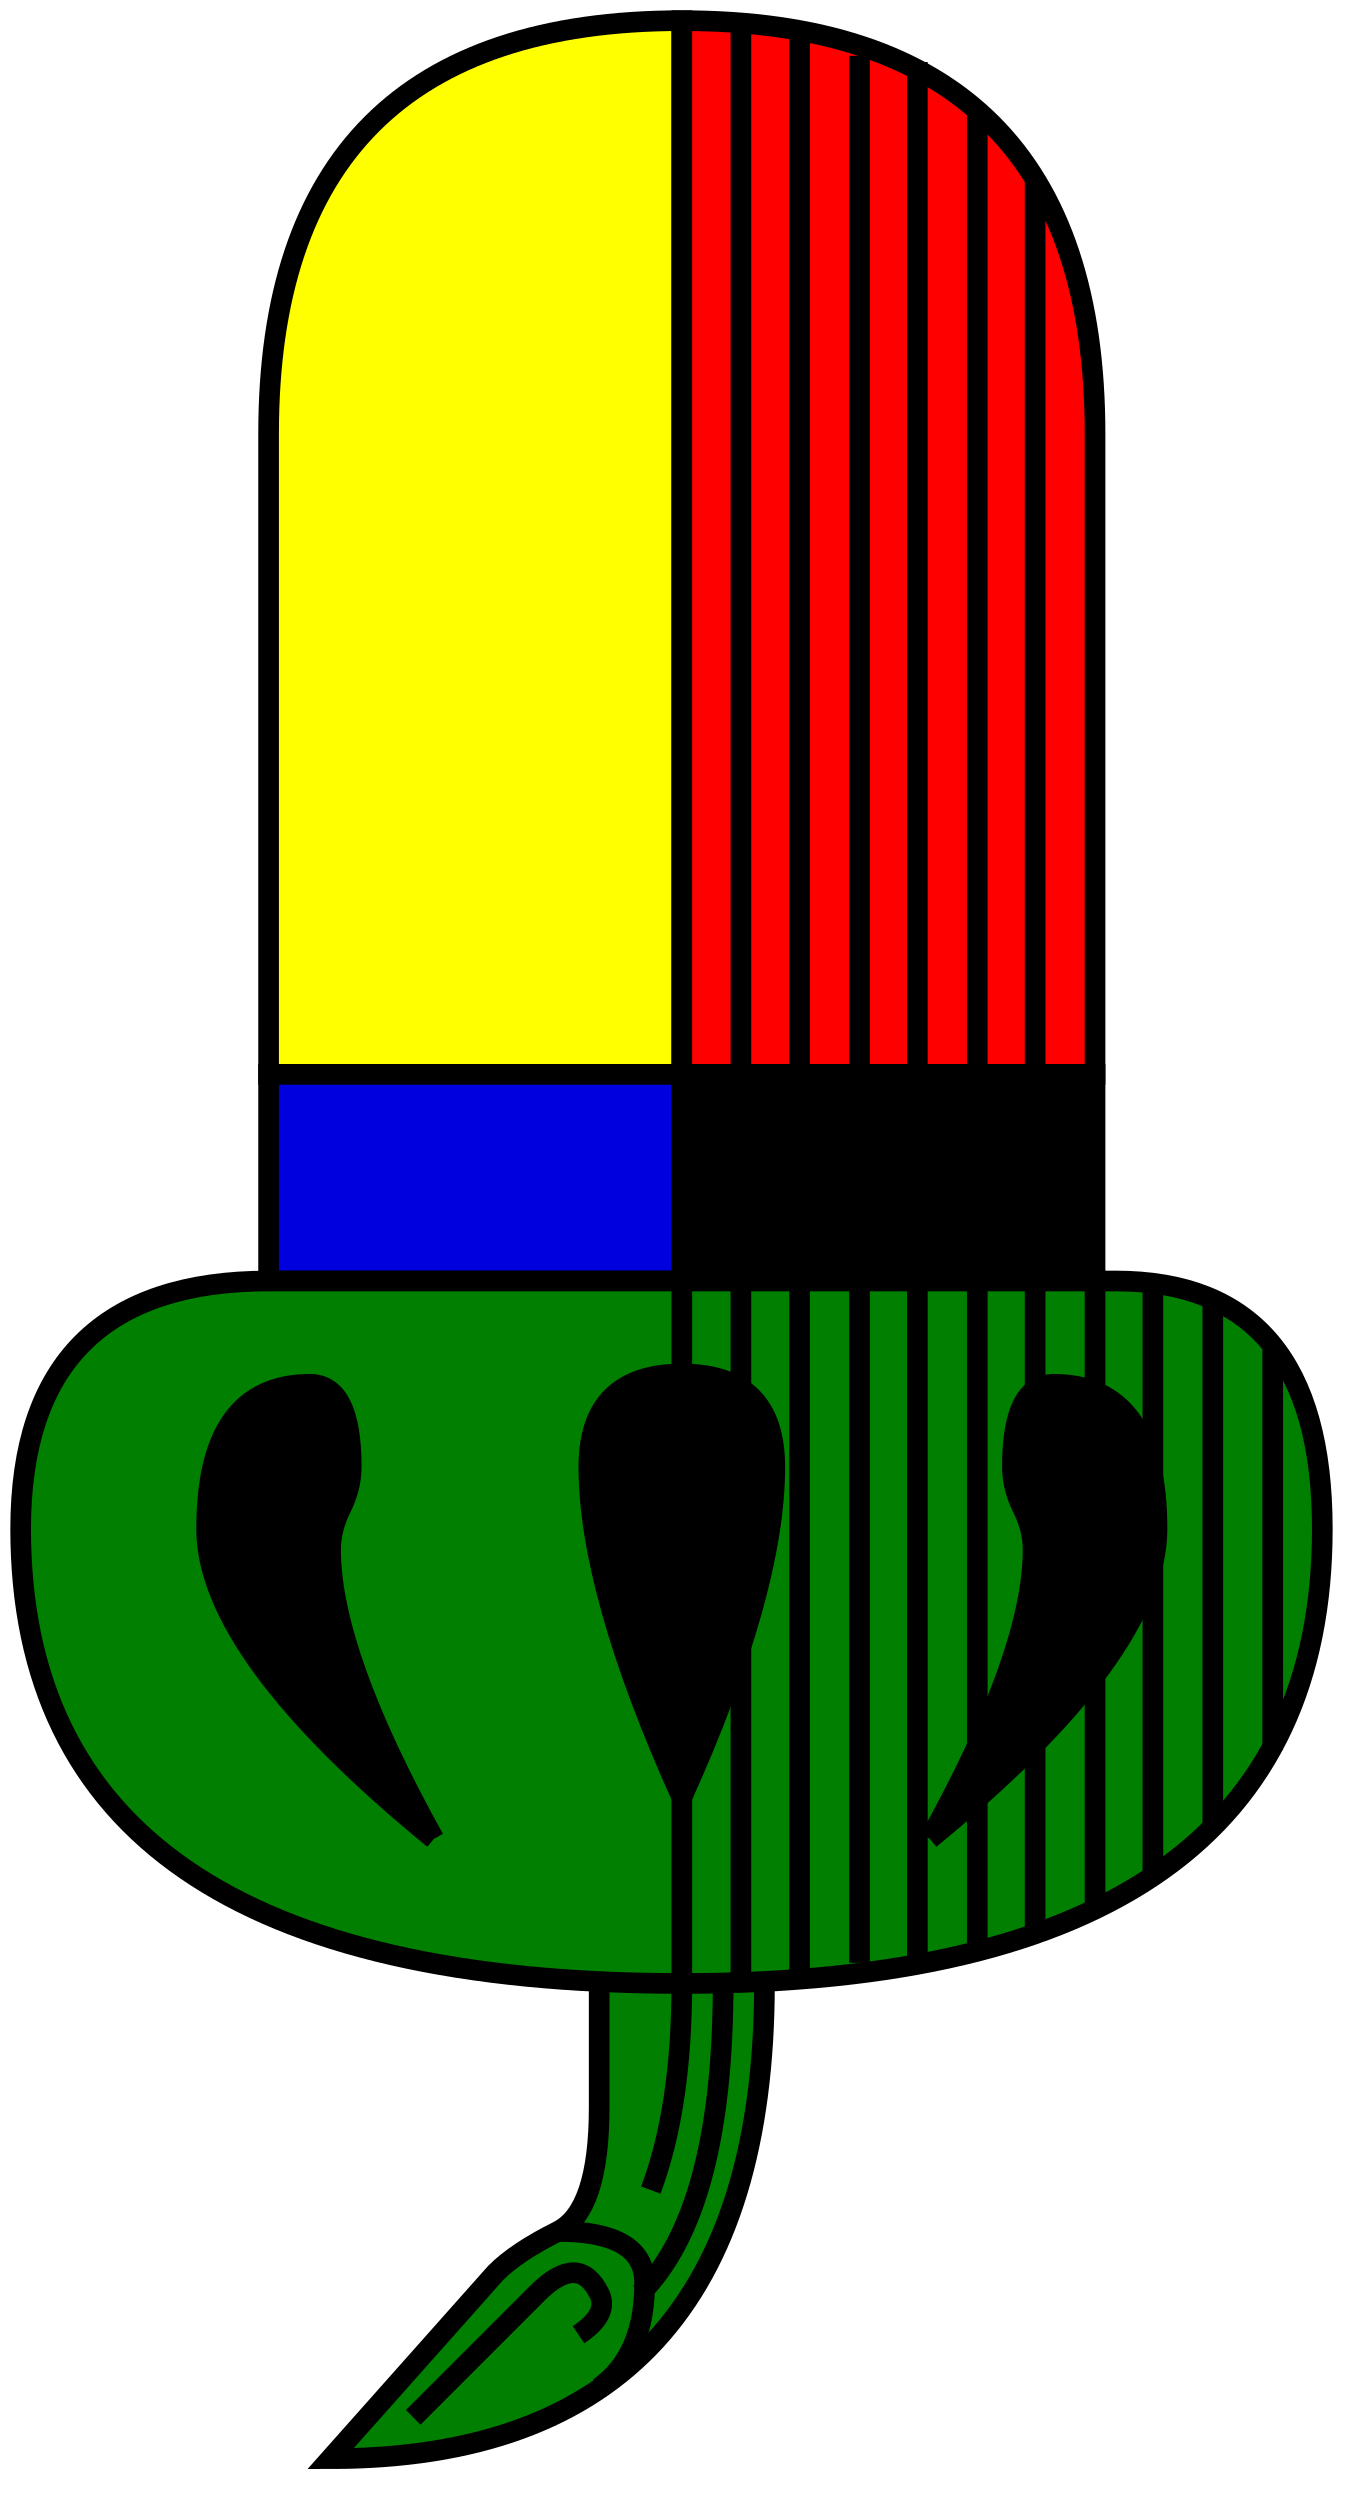
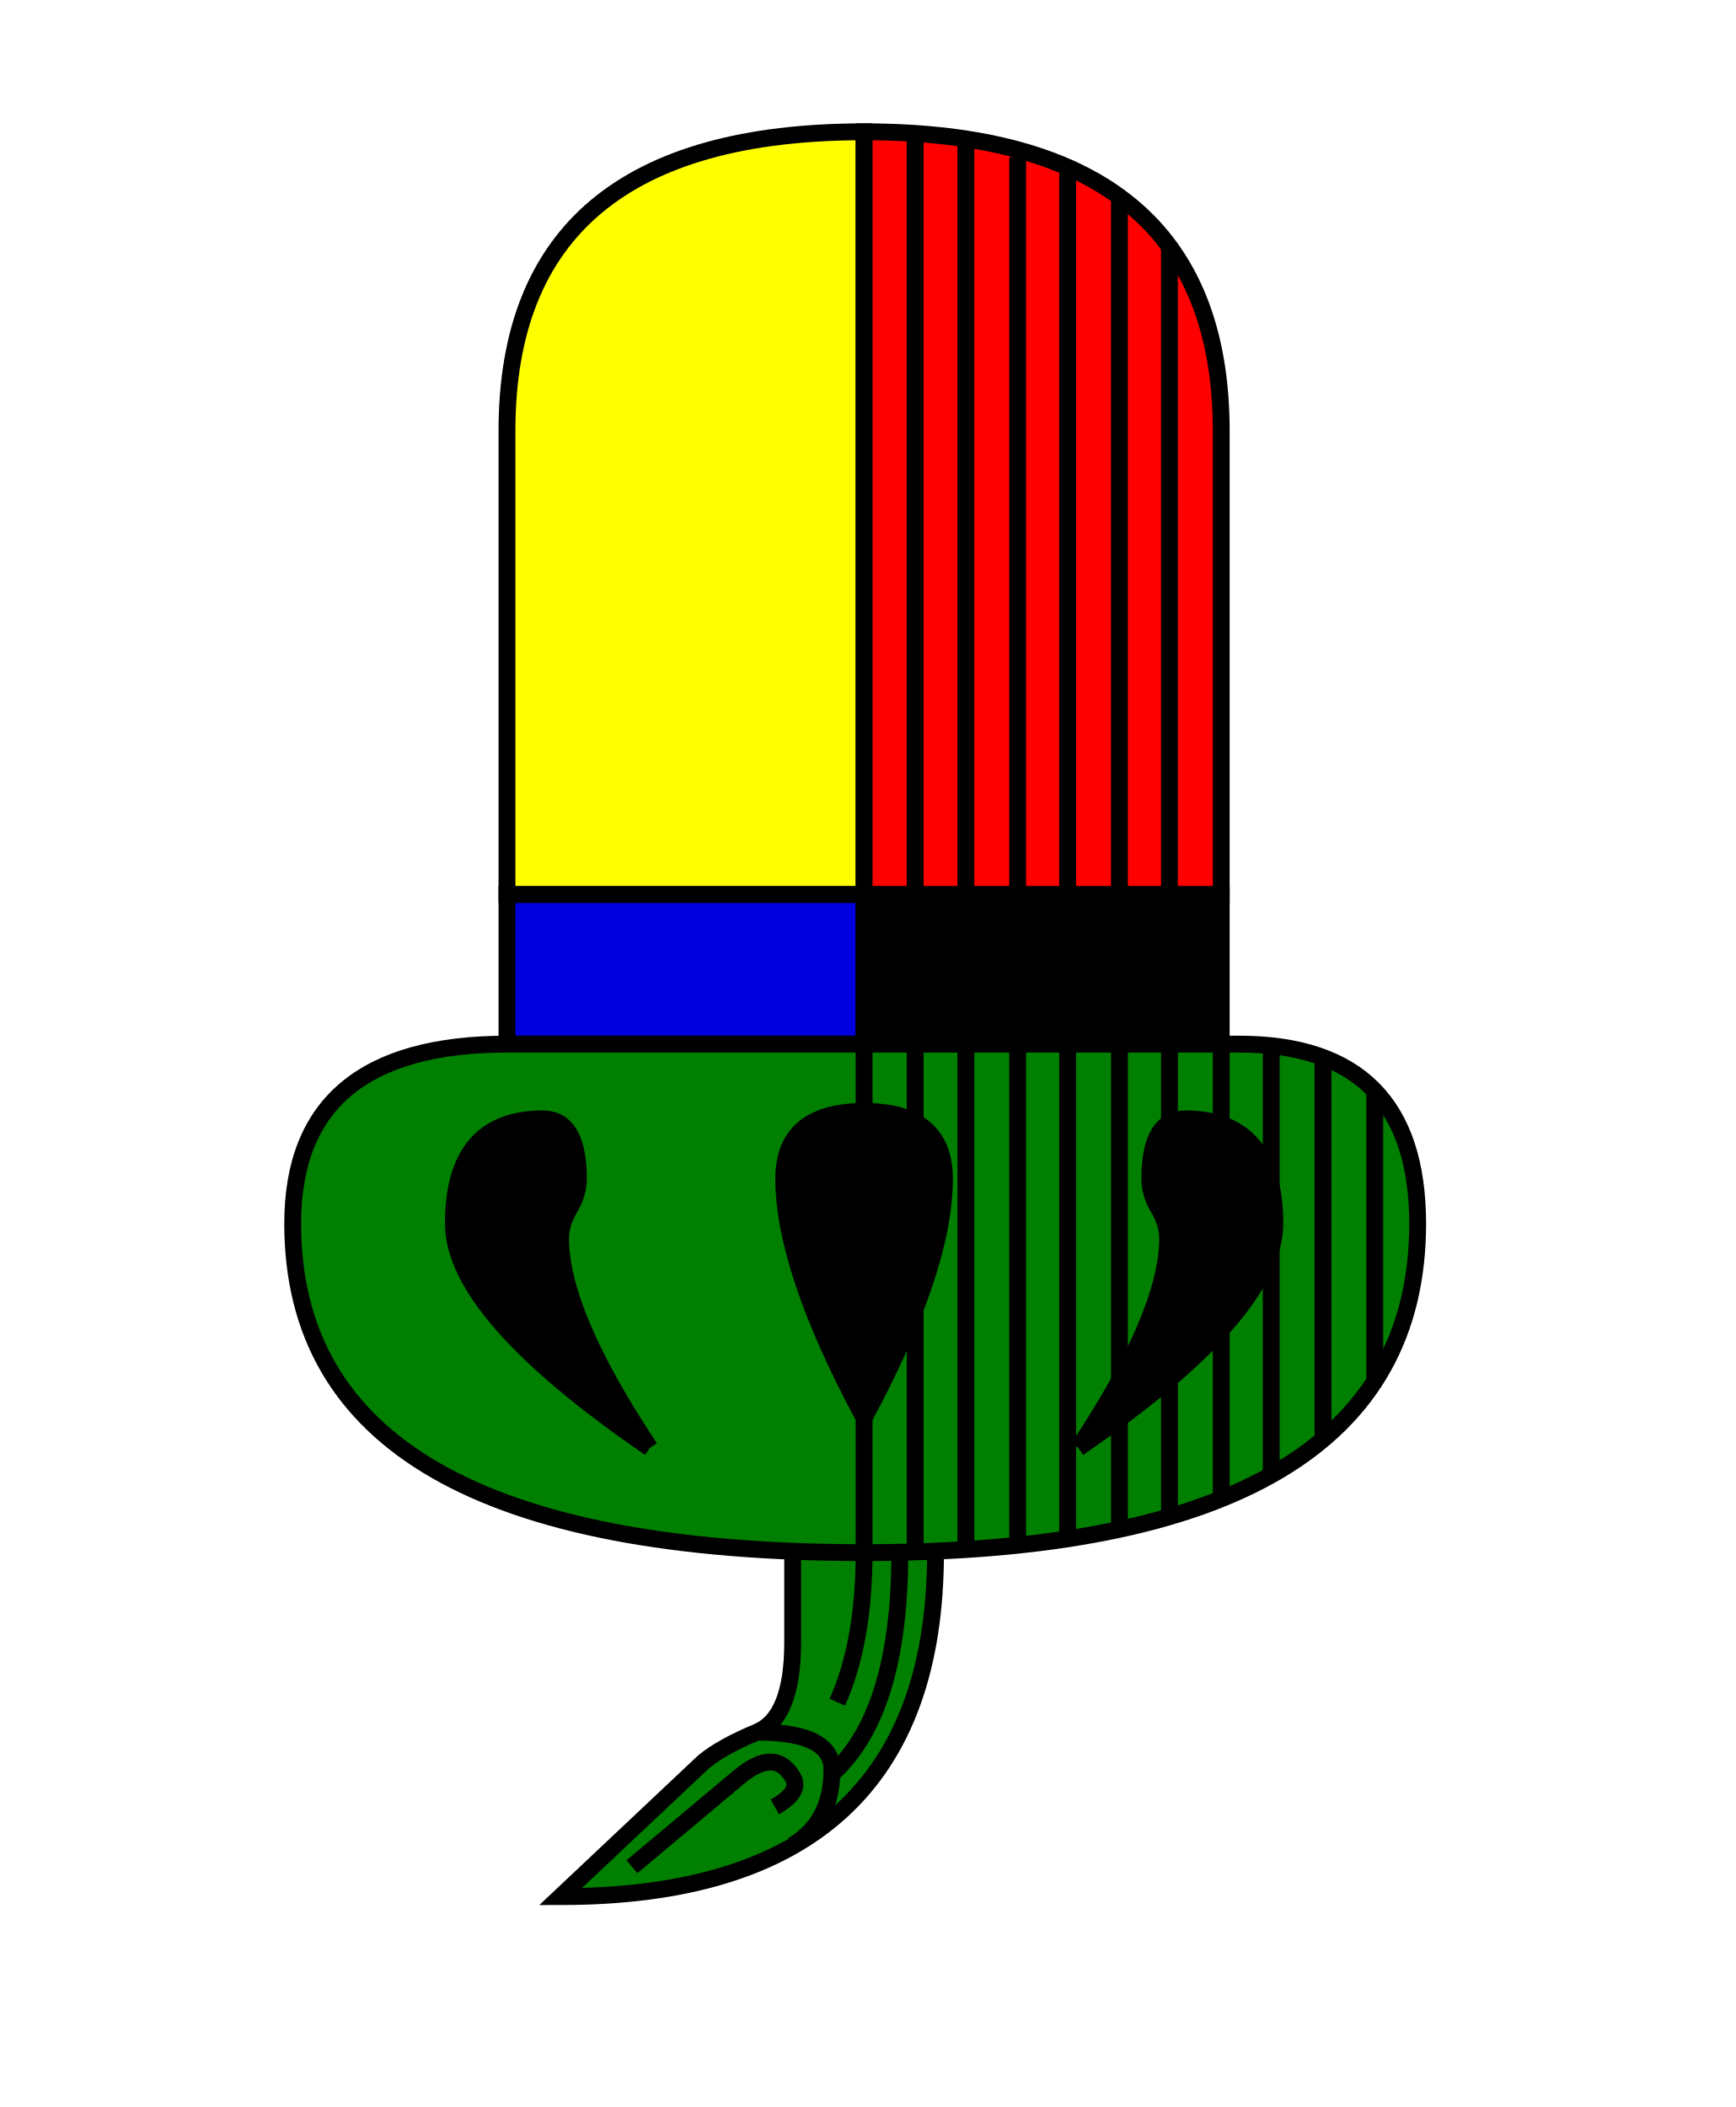
- <svg xmlns="http://www.w3.org/2000/svg" version="1.0" width="66px" height="121px" preserveAspectRatio="xMidYMid meet">
-   <path style="fill:yellow;stroke:black;" d="M13 21 Q13 1 33 1 L33 52 L13 52 Z" />
-   <path style="fill:red;stroke:black;" d="M33 1 Q53 1 53 21 L53 52 L33 52 Z" />
-   <path style="fill:#0000DF;stroke:black;" d="M13 52 L33 52 L33 62 L13 62 Z" />
-   <path style="fill:#007F00;stroke:black;" d="M37 96 Q37 119 16 119 L24 110 Q25 109 27 108 Q29 107 29 102 L29 96" />
-   <path style="fill:none;stroke:black;" d="M27 108 Q31.2 108 31.2 110.5 Q31.2 114 29 115.57" />
-   <path style="fill:none;stroke:black;" d="M35 96 Q35 107 31 111" />
-   <path style="fill:none;stroke:black;" d="M33 96 Q33 102 31.5 106" />
-   <path style="fill:none;stroke:black;" d="M20 117 L26 111 Q28 109 29 111 Q29.5 112 28 113" />
-   <path style="fill:#000000;stroke:black;" d="M33 52 L33 62 L53 62 L53 52 Z" />
-   <path style="fill:#007F00;stroke:black;" d="M13 62 Q1 62 1 74 Q1 96 33 96 Q64 96 64 74 Q64 62 54 62 Z" />
-   <path style="fill:#000000;stroke:black;" d="M33 66.5 Q28.5 66.5 28.5 71 Q28.5 77 33 87 Q37.5 77 37.5 71 Q37.5 66.5 33 66.5" />
-   <path style="fill:#000000;stroke:black;" d="M21 89 Q10 80 10 74 Q10 67 15 67 Q17 67 17 71 Q17 72 16.5 73 Q16 74 16 75 Q16 80 21 89" />
-   <path style="fill:#000000;stroke:black;" d="M45 89 Q56 80 56 74 Q56 67 51 67 Q49 67 49 71 Q49 72 49.5 73 Q50 74 50 75 Q50 80 45 89" />
-   <path style="stroke:black;" d="M33 62 L33 96" />
-   <path style="stroke:black;" d="M35.86 1 L35.86 96" />
-   <path style="stroke:black;" d="M38.7 1.8 L38.7 96" />
-   <path style="stroke:black;" d="M41.6 2.7 L41.6 95" />
-   <path style="stroke:black;" d="M44.4 3 L44.4 95" />
-   <path style="stroke:black;" d="M47.3 5.4 L47.3 94.6" />
-   <path style="stroke:black;" d="M50.1 8.8 L50.1 93.7" />
-   <path style="stroke:black;" d="M53 62 L53 92.6" />
-   <path style="stroke:black;" d="M55.8 62.3 L55.8 91" />
-   <path style="stroke:black;" d="M58.7 63 L58.7 88.6" />
-   <path style="stroke:black;" d="M61.6 65 L61.6 84.7" />
+ <svg xmlns="http://www.w3.org/2000/svg" version="1.0" width="206" height="250" preserveAspectRatio="xMidYMid" id="svg50">
+   <defs id="defs54" />
+   <path style="fill:#ffff00;stroke:#000000;stroke-width:2;stroke-dasharray:none" d="m 60.159,51.129 q 0,-35.492 42.378,-35.492 v 90.504 h -42.378 z" id="path2" />
+   <path style="fill:#ff0000;stroke:#000000;stroke-width:2;stroke-dasharray:none" d="m 102.537,15.637 q 42.378,0 42.378,35.492 v 55.012 h -42.378 z" id="path4" />
+   <path style="fill:#0000df;stroke:#000000;stroke-width:2;stroke-dasharray:none" d="m 60.159,106.141 h 42.378 v 17.746 h -42.378 z" id="path6" />
+   <path style="fill:#007f00;stroke:#000000;stroke-width:2;stroke-dasharray:none" d="m 111.012,184.223 q 0,40.816 -44.497,40.816 l 16.951,-15.971 q 2.119,-1.775 6.357,-3.549 4.238,-1.775 4.238,-10.648 v -10.648" id="path8" />
+   <path style="fill:none;stroke:#000000;stroke-width:2;stroke-dasharray:none" d="m 89.823,205.518 q 8.899,0 8.899,4.436 0,6.211 -4.662,8.997" id="path10" />
+   <path style="fill:none;stroke:#000000;stroke-width:2;stroke-dasharray:none" d="m 106.775,184.223 q 0,19.52 -8.476,26.619" id="path12" />
+   <path style="fill:none;stroke:#000000;stroke-width:2;stroke-dasharray:none" d="m 102.537,184.223 q 0,10.648 -3.178,17.746" id="path14" />
+   <path style="fill:none;stroke:#000000;stroke-width:2;stroke-dasharray:none" d="m 74.991,221.489 12.713,-10.648 q 4.238,-3.549 6.357,0 1.059,1.775 -2.119,3.549" id="path16" />
+   <path style="fill:#000000;stroke:#000000;stroke-width:2;stroke-dasharray:none" d="m 102.537,106.141 v 17.746 h 42.378 v -17.746 z" id="path18" />
+   <path style="fill:#007f00;stroke:#000000;stroke-width:2;stroke-dasharray:none" d="m 60.159,123.887 q -25.427,0 -25.427,21.295 0,39.041 67.805,39.041 65.686,0 65.686,-39.041 0,-21.295 -21.189,-21.295 z" id="path20" />
+   <path style="fill:#000000;stroke:#000000;stroke-width:2;stroke-dasharray:none" d="m 102.537,131.873 q -9.535,0 -9.535,7.986 0,10.648 9.535,28.393 9.535,-17.746 9.535,-28.393 0,-7.986 -9.535,-7.986" id="path22" />
+   <path style="fill:#000000;stroke:#000000;stroke-width:2;stroke-dasharray:none" d="m 77.11,171.801 q -23.308,-15.971 -23.308,-26.619 0,-12.422 10.595,-12.422 4.238,0 4.238,7.098 0,1.775 -1.059,3.549 -1.059,1.775 -1.059,3.549 0,8.873 10.595,24.844" id="path24" />
+   <path style="fill:#000000;stroke:#000000;stroke-width:2;stroke-dasharray:none" d="m 127.964,171.801 q 23.308,-15.971 23.308,-26.619 0,-12.422 -10.595,-12.422 -4.238,0 -4.238,7.098 0,1.775 1.059,3.549 1.059,1.775 1.059,3.549 0,8.873 -10.595,24.844" id="path26" />
+   <path style="stroke:#000000;stroke-width:2;stroke-dasharray:none" d="m 102.537,123.887 v 60.336" id="path28" />
+   <path style="stroke:#000000;stroke-width:2;stroke-dasharray:none" d="M 108.597,15.637 V 184.223" id="path30" />
+   <path style="stroke:#000000;stroke-width:2;stroke-dasharray:none" d="M 114.615,17.057 V 184.223" id="path32" />
+   <path style="stroke:#000000;stroke-width:2;stroke-dasharray:none" d="M 120.759,18.654 V 182.448" id="path34" />
+   <path style="stroke:#000000;stroke-width:2;stroke-dasharray:none" d="M 126.692,19.186 V 182.448" id="path36" />
+   <path style="stroke:#000000;stroke-width:2;stroke-dasharray:none" d="M 132.837,23.445 V 181.738" id="path38" />
+   <path style="stroke:#000000;stroke-width:2;stroke-dasharray:none" d="M 138.77,29.479 V 180.141" id="path40" />
+   <path style="stroke:#000000;stroke-width:2;stroke-dasharray:none" d="m 144.915,123.887 v 54.302" id="path42" />
+   <path style="stroke:#000000;stroke-width:2;stroke-dasharray:none" d="m 150.848,124.419 v 50.931" id="path44" />
+   <path style="stroke:#000000;stroke-width:2;stroke-dasharray:none" d="m 156.993,125.662 v 45.429" id="path46" />
+   <path style="stroke:#000000;stroke-width:2;stroke-dasharray:none" d="m 163.138,129.211 v 34.959" id="path48" />
</svg>
